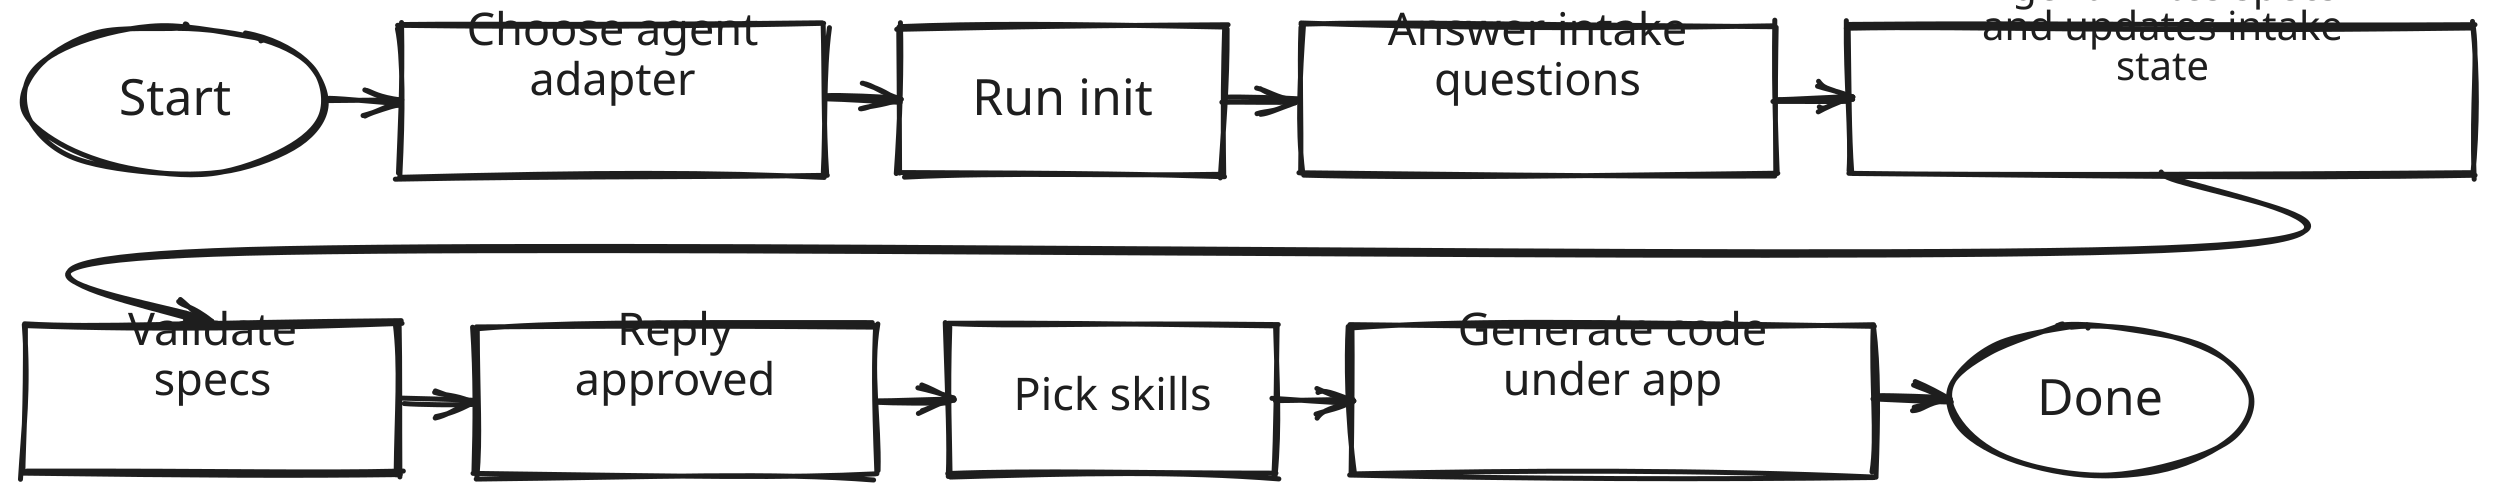
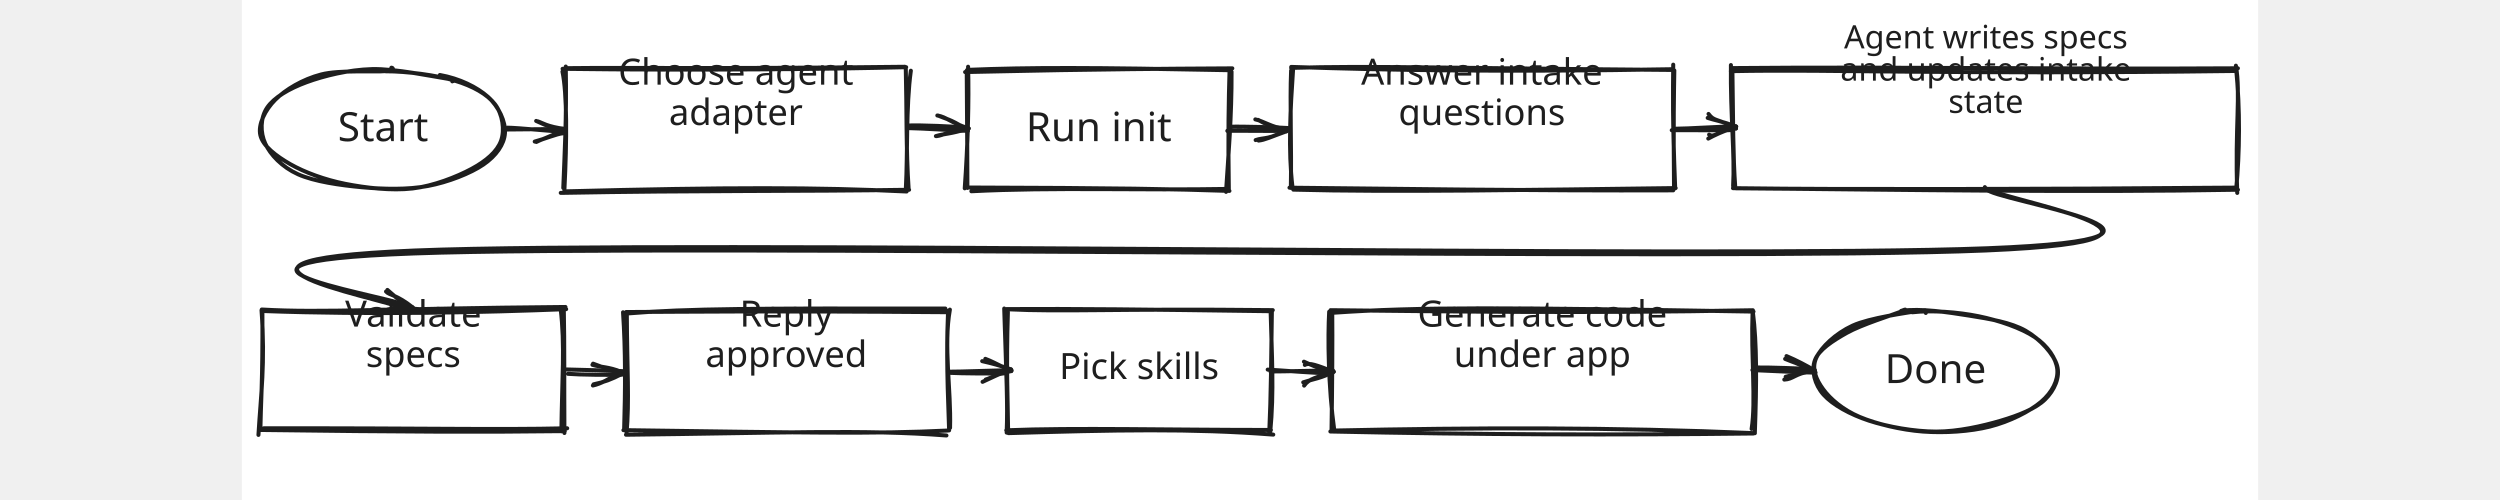
- <svg xmlns="http://www.w3.org/2000/svg" version="1.1" viewBox="0 0 1000 200" width="1000" height="200">
-   <rect x="0" y="0" width="100%" height="100%" fill="#ffffff" />
+ <svg xmlns="http://www.w3.org/2000/svg" version="1.1" viewBox="0 -24 1000 248" width="1000" height="200">
+   <rect x="0" y="-24" width="100%" height="100%" fill="#ffffff" />
  <defs>
    <style>
      @font-face {
        font-family: "Virgil";
        src: url("https://excalidraw.com/Virgil.woff2");
      }
      @font-face {
        font-family: "Cascadia";
        src: url("https://excalidraw.com/Cascadia.woff2");
      }
    </style>
  </defs>
-   <rect x="0" y="0" width="1000" height="200" fill="#ffffff" />
+   <rect x="0" y="-24" width="1000" height="248" fill="#ffffff" />
  <g stroke-linecap="round" transform="translate(10 10) rotate(0 60 30)">
    <path d="M70.94 1.37 C80.93 2.07, 92.67 5.75, 100.72 9.36 C108.77 12.96, 116.49 17.86, 119.26 22.99 C122.02 28.12, 120.93 34.86, 117.3 40.13 C113.66 45.4, 106.2 51.44, 97.44 54.6 C88.67 57.77, 75.73 58.9, 64.72 59.11 C53.71 59.33, 40.76 58.32, 31.39 55.91 C22.01 53.5, 13.83 49.08, 8.45 44.65 C3.07 40.22, -1.33 34.71, -0.89 29.31 C-0.46 23.92, 4.51 16.85, 11.06 12.29 C17.61 7.73, 27.25 3.82, 38.41 1.96 C49.56 0.1, 70.57 0.81, 77.98 1.15 C85.38 1.49, 83.22 3.4, 82.86 4 M75.47 0.32 C85.72 1.52, 97.39 5.53, 104.58 9.86 C111.77 14.18, 116.83 21.04, 118.63 26.28 C120.43 31.51, 119.87 36.47, 115.36 41.26 C110.86 46.05, 100.88 51.72, 91.59 55.02 C82.29 58.33, 70.06 61.14, 59.6 61.09 C49.15 61.04, 38.04 57.65, 28.87 54.74 C19.7 51.83, 9.18 48.18, 4.59 43.63 C0.01 39.07, -0.5 33.07, 1.35 27.4 C3.2 21.73, 8.84 14.16, 15.71 9.61 C22.57 5.05, 32.61 1.25, 42.57 0.06 C52.53 -1.13, 69.83 1.96, 75.48 2.47 C81.13 2.99, 76.5 2.73, 76.47 3.14" stroke="none" stroke-width="0" fill="#ffffff" />
    <path d="M88.17 3.19 C97.89 4.91, 106.64 9.24, 112.02 14.04 C117.4 18.84, 120.84 26.4, 120.46 32 C120.09 37.59, 116.14 43.24, 109.76 47.62 C103.37 51.99, 92.19 56.37, 82.17 58.25 C72.14 60.13, 60.35 59.85, 49.63 58.88 C38.91 57.91, 25.84 56.04, 17.83 52.44 C9.82 48.83, 4.13 42.74, 1.58 37.24 C-0.98 31.73, -0.93 24.5, 2.48 19.43 C5.89 14.35, 13.37 9.98, 22.04 6.79 C30.7 3.6, 42.92 0.59, 54.46 0.28 C66.01 -0.03, 84.66 3.93, 91.3 4.94 C97.95 5.96, 94.74 6.07, 94.34 6.36 M61.32 1.36 C71.59 1.32, 86.55 3.29, 95.58 6.01 C104.61 8.73, 111.66 12.71, 115.49 17.68 C119.31 22.65, 120.45 30.48, 118.52 35.83 C116.58 41.18, 111.18 45.83, 103.87 49.77 C96.56 53.71, 85.1 58.23, 74.65 59.47 C64.2 60.7, 51.3 59.18, 41.18 57.17 C31.07 55.16, 20.98 51.43, 13.97 47.42 C6.97 43.41, 0.38 38.41, -0.86 33.08 C-2.11 27.76, 1.49 20.5, 6.52 15.48 C11.54 10.46, 20.13 5.31, 29.29 2.94 C38.44 0.57, 55.66 1.81, 61.46 1.26 C67.26 0.71, 63.94 -0.84, 64.1 -0.34" stroke="#1e1e1e" stroke-width="2" fill="none" />
  </g>
  <g transform="translate(45 28) rotate(0 25 12)">
    <text x="25" y="18" font-family="Virgil, Segoe UI Emoji" font-size="20px" fill="#1e1e1e" text-anchor="middle" style="white-space: pre;" direction="ltr">Start</text>
  </g>
  <g stroke-linecap="round" transform="translate(160 10) rotate(0 85 30)">
    <path d="M-1.51 -1.54 L171.64 0.65 L170.2 60.54 L1.41 61.55" stroke="none" stroke-width="0" fill="#ffffff" />
    <path d="M0.98 -0.19 C36.37 -0.61, 70.29 0.27, 168.82 -0.88 M-0.96 0.13 C66.41 1.04, 133.73 0.23, 169.46 -0.68 M171.78 1.07 C169.32 18.96, 170.23 42.4, 169.33 58.91 M169.27 0.13 C169.77 19.11, 169.35 40.27, 170.69 59.95 M170.91 60.13 C116.84 60.99, 65.74 60.38, -1.87 61.67 M169.69 60.98 C126 58.82, 80.62 58.81, -0.17 60.93 M-0.05 59.97 C1.18 35.59, 1.28 12.4, -1.02 1.51 M-0.61 59.22 C0.02 42.13, 1.09 25.45, 0.62 -0.99" stroke="#1e1e1e" stroke-width="2" fill="none" />
  </g>
  <g transform="translate(180 22) rotate(0 65 20)">
    <text x="65" y="-4" font-family="Virgil, Segoe UI Emoji" font-size="18px" fill="#1e1e1e" text-anchor="middle" style="white-space: pre;" direction="ltr">Choose agent</text>
    <text x="65" y="16" font-family="Virgil, Segoe UI Emoji" font-size="18px" fill="#1e1e1e" text-anchor="middle" style="white-space: pre;" direction="ltr">adapter</text>
  </g>
  <g stroke-linecap="round" transform="translate(360 10) rotate(0 65 30)">
    <path d="M-0.71 1.31 L129.73 0.27 L130.71 61.01 L-0.74 60.61" stroke="none" stroke-width="0" fill="#ffffff" />
    <path d="M-1.31 1.74 C27.55 1.22, 52.81 0.31, 131.23 -0.1 M-0.26 0.66 C31.06 -0.62, 61.44 -0.57, 130.3 0.83 M130.85 1.57 C130.96 23.52, 129.26 43.32, 128.11 61.17 M129.87 0.53 C129.43 15.6, 129.06 32.74, 129.5 60.65 M129.01 59.71 C86.98 60.48, 42.53 58.78, 1.8 60.86 M129.8 60.69 C102.66 59.77, 73.89 59.22, -0.29 59.01 M-1.49 59.41 C0.03 38.11, 0.66 15.93, 0.17 -0.91 M-0.17 59.22 C-0.27 47.17, -0.19 34.35, -0.5 0.98" stroke="#1e1e1e" stroke-width="2" fill="none" />
  </g>
  <g transform="translate(385 28) rotate(0 40 12)">
    <text x="40" y="18" font-family="Virgil, Segoe UI Emoji" font-size="20px" fill="#1e1e1e" text-anchor="middle" style="white-space: pre;" direction="ltr">Run init</text>
  </g>
  <g stroke-linecap="round" transform="translate(520 10) rotate(0 95 30)">
    <path d="M0.09 0.15 L191.82 -0.1 L191.22 61.48 L1.11 59.68" stroke="none" stroke-width="0" fill="#ffffff" />
    <path d="M0.41 -0.33 C39.19 -1.51, 76.23 -0.2, 189.64 0.69 M0.44 -0.81 C52.29 0.9, 106.31 1.81, 189.14 0.33 M189.92 -1.93 C189.8 12.08, 189.49 24.24, 190.89 59.43 M190.46 0.93 C190.29 12.09, 189.97 25.21, 190.32 59.36 M191.12 59.28 C118.97 60.18, 51.03 61.4, 1.48 60.06 M189.91 60.41 C120.67 60.68, 49.84 59.59, -0.42 59.1 M1.07 58.84 C-1.12 40.64, 0.05 19.46, 1.35 0.68 M0.26 59.21 C0.64 38.21, -0.27 17.24, 0.39 0.96" stroke="#1e1e1e" stroke-width="2" fill="none" />
  </g>
  <g transform="translate(540 22) rotate(0 75 20)">
    <text x="75" y="-4" font-family="Virgil, Segoe UI Emoji" font-size="18px" fill="#1e1e1e" text-anchor="middle" style="white-space: pre;" direction="ltr">Answer intake</text>
    <text x="75" y="16" font-family="Virgil, Segoe UI Emoji" font-size="18px" fill="#1e1e1e" text-anchor="middle" style="white-space: pre;" direction="ltr">questions</text>
  </g>
  <g stroke-linecap="round" transform="translate(740 10) rotate(0 125 30)">
    <path d="M0.89 -1.01 L249.92 -0.48 L251.73 61.95 L-1.04 58.74" stroke="none" stroke-width="0" fill="#ffffff" />
    <path d="M-1.53 1.3 C50.88 0.23, 103.41 3.1, 248.41 1.2 M-0.7 -0.23 C80.65 -0.99, 161.42 0.45, 249.99 -0.13 M249 -1.43 C251.45 12.64, 248.51 29.16, 249.67 61.69 M249.06 -0.67 C251.16 20.58, 250.88 41.68, 249.13 60.06 M249.37 59.06 C151.08 59.89, 51.84 59.99, 0.94 59.39 M250.02 60.1 C170.38 61.52, 89.48 60.19, -0.44 59.33 M-0.37 58.28 C0.53 43.16, -1.76 22.98, -1.47 -1.73 M0.7 59.21 C-0.45 43.25, -0.35 26.14, -0.73 0.93" stroke="#1e1e1e" stroke-width="2" fill="none" />
  </g>
  <g transform="translate(755 18) rotate(0 110 24)">
    <text x="110" y="-18" font-family="Virgil, Segoe UI Emoji" font-size="16px" fill="#1e1e1e" text-anchor="middle" style="white-space: pre;" direction="ltr">Agent writes specs</text>
    <text x="110" y="-2" font-family="Virgil, Segoe UI Emoji" font-size="16px" fill="#1e1e1e" text-anchor="middle" style="white-space: pre;" direction="ltr">and updates intake</text>
    <text x="110" y="14" font-family="Virgil, Segoe UI Emoji" font-size="16px" fill="#1e1e1e" text-anchor="middle" style="white-space: pre;" direction="ltr">state</text>
  </g>
  <g stroke-linecap="round" transform="translate(10 130) rotate(0 75 30)">
    <path d="M1.69 1.84 L148.01 -0.86 L148.23 58.41 L0.81 61.81" stroke="none" stroke-width="0" fill="#ffffff" />
    <path d="M-0.16 -0.48 C29.73 1.28, 61.64 -0.99, 150.47 -1.74 M-0.15 0.24 C55.66 2.29, 109.88 0.92, 150.82 -0.66 M148.07 -0.93 C150.29 17.2, 148.74 34.08, 148.45 59.95 M149.65 -0.27 C150.02 17.06, 149.78 34.15, 149.95 60.77 M151.33 58.43 C114.35 59.27, 82.81 58.31, 0.82 58.44 M150.14 59.83 C109.49 60.36, 69.37 60.18, -0.66 59.26 M-1.81 61.72 C-0.62 41.69, 1.62 26.51, -0.28 -0.14 M-0.86 59.21 C-0.74 48.29, 0.37 35.03, 0.15 0.91" stroke="#1e1e1e" stroke-width="2" fill="none" />
  </g>
  <g transform="translate(35 142) rotate(0 50 20)">
    <text x="50" y="-4" font-family="Virgil, Segoe UI Emoji" font-size="18px" fill="#1e1e1e" text-anchor="middle" style="white-space: pre;" direction="ltr">Validate</text>
    <text x="50" y="16" font-family="Virgil, Segoe UI Emoji" font-size="18px" fill="#1e1e1e" text-anchor="middle" style="white-space: pre;" direction="ltr">specs</text>
  </g>
  <g stroke-linecap="round" transform="translate(190 130) rotate(0 80 30)">
    <path d="M-1.51 0.68 L160.1 -1.24 L158.74 58.88 L-1.34 60.87" stroke="none" stroke-width="0" fill="#ffffff" />
    <path d="M1.55 1.45 C31.14 -1.01, 64.61 -1.07, 158.88 -0.96 M0.55 0.77 C33.02 0.63, 67.03 0.12, 159.66 0.85 M161.14 -0.43 C157.93 17.76, 161.77 39, 161.23 58.21 M160.25 0.13 C159.68 13.55, 159.49 26.62, 160.76 59.47 M159.44 62 C119.11 58.86, 74.83 60.82, 0.49 61.63 M160.25 59.54 C124.31 61.32, 88.94 60.59, -0.78 59.35 M0.75 61.15 C2.23 44.22, 1.01 30.03, 0.9 1.45 M-0.43 59.2 C0.17 39.33, 0.3 19.93, -0.97 0.89" stroke="#1e1e1e" stroke-width="2" fill="none" />
  </g>
  <g transform="translate(210 142) rotate(0 60 20)">
    <text x="60" y="-4" font-family="Virgil, Segoe UI Emoji" font-size="18px" fill="#1e1e1e" text-anchor="middle" style="white-space: pre;" direction="ltr">Reply</text>
    <text x="60" y="16" font-family="Virgil, Segoe UI Emoji" font-size="18px" fill="#1e1e1e" text-anchor="middle" style="white-space: pre;" direction="ltr">approved</text>
  </g>
  <g stroke-linecap="round" transform="translate(380 130) rotate(0 65 30)">
    <path d="M-0.71 -0.48 L128.19 -1.62 L129.25 59.35 L0.51 59.94" stroke="none" stroke-width="0" fill="#ffffff" />
    <path d="M-0.73 -0.62 C28.36 0.81, 51.22 -1.03, 131.3 -0.17 M-0.75 -0.7 C33.21 -0.9, 65.81 -0.54, 130.5 0.36 M130.22 0.07 C130.78 22.32, 132 39.92, 130.02 60.47 M130.85 0.54 C130.54 22.04, 130.4 43.09, 129.57 60.18 M131.54 61.57 C90.91 58.41, 52.94 59.28, 0.17 60.83 M130.37 59.26 C81.1 59.29, 32.47 58.03, -0.9 59.43 M-0.69 60.59 C-0.12 46.74, -0.81 33.56, -1.91 -0.97 M0.01 59.2 C-0.12 44.37, -0.98 28.82, -0.09 0.86" stroke="#1e1e1e" stroke-width="2" fill="none" />
  </g>
  <g transform="translate(395 148) rotate(0 50 12)">
    <text x="50" y="16" font-family="Virgil, Segoe UI Emoji" font-size="18px" fill="#1e1e1e" text-anchor="middle" style="white-space: pre;" direction="ltr">Pick skills</text>
  </g>
  <g stroke-linecap="round" transform="translate(540 130) rotate(0 105 30)">
    <path d="M0.08 -1.63 L210.28 -1.99 L209.76 59.82 L-1.63 59" stroke="none" stroke-width="0" fill="#ffffff" />
    <path d="M0.87 1.15 C43.96 -1.86, 86.73 -1.53, 209.74 0.54 M-0.04 -0.15 C61.18 0.45, 123.96 1.52, 209.42 -0.12 M209.29 0.58 C208.42 22.88, 211.02 44.84, 208.8 58.74 M209.44 0.94 C211.4 16.53, 211.31 35.56, 210.39 60.88 M209.69 61.01 C142.93 61.83, 73.77 61.63, -0.14 60.02 M210.42 60.86 C141.04 57.84, 72.28 58.01, 0.86 59.57 M1.87 60.03 C-1.27 37.27, -1.42 13.08, -0.73 0.62 M0.44 59.19 C0.79 37.41, 0.94 13.72, 0.79 0.84" stroke="#1e1e1e" stroke-width="2" fill="none" />
  </g>
  <g transform="translate(570 142) rotate(0 75 20)">
    <text x="75" y="-4" font-family="Virgil, Segoe UI Emoji" font-size="18px" fill="#1e1e1e" text-anchor="middle" style="white-space: pre;" direction="ltr">Generate code</text>
    <text x="75" y="16" font-family="Virgil, Segoe UI Emoji" font-size="18px" fill="#1e1e1e" text-anchor="middle" style="white-space: pre;" direction="ltr">under app</text>
  </g>
  <g stroke-linecap="round" transform="translate(780 130) rotate(0 60 30)">
    <path d="M39.05 1.08 C48.44 -1.02, 62.42 0.13, 72.93 1.23 C83.44 2.32, 94.5 4.07, 102.11 7.62 C109.72 11.18, 116.14 16.98, 118.6 22.55 C121.06 28.11, 120.69 35.92, 116.88 41.01 C113.08 46.09, 104.51 49.84, 95.75 53.06 C87 56.29, 74.92 59.81, 64.33 60.33 C53.74 60.86, 41.52 58.71, 32.22 56.18 C22.92 53.65, 13.77 49.95, 8.52 45.15 C3.27 40.36, 0.07 32.87, 0.71 27.43 C1.34 21.98, 4.88 16.86, 12.33 12.46 C19.78 8.06, 38.86 3.07, 45.4 1.03 C51.95 -1.02, 51.41 -0.33, 51.6 0.19 M33.52 3.8 C42.51 1.37, 58.08 0.19, 69.02 0.51 C79.95 0.82, 91.18 2.44, 99.12 5.69 C107.07 8.93, 113.69 14.67, 116.69 20.01 C119.69 25.34, 120.16 32.49, 117.13 37.7 C114.11 42.91, 106.57 47.65, 98.52 51.28 C90.47 54.91, 79.19 58.52, 68.83 59.48 C58.46 60.44, 46.01 59.01, 36.34 57.04 C26.67 55.07, 16.65 52.32, 10.8 47.66 C4.95 43.01, 1.6 34.82, 1.23 29.09 C0.85 23.36, 2.95 17.45, 8.55 13.28 C14.15 9.11, 30.51 5.46, 34.83 4.06 C39.16 2.65, 34.33 4.42, 34.52 4.87" stroke="none" stroke-width="0" fill="#ffffff" />
    <path d="M48.49 0.89 C58.21 -0.22, 71.19 0.79, 81.31 2.84 C91.43 4.89, 102.69 8.79, 109.2 13.18 C115.72 17.58, 119.89 23.84, 120.42 29.2 C120.94 34.56, 117.94 40.61, 112.35 45.34 C106.76 50.07, 96.65 55.15, 86.89 57.6 C77.13 60.05, 64.53 60.85, 53.77 60.05 C43.01 59.24, 30.57 56.27, 22.32 52.77 C14.07 49.27, 7.86 43.93, 4.29 39.05 C0.71 34.17, -1.57 28.75, 0.86 23.49 C3.3 18.24, 10.41 11.4, 18.9 7.51 C27.38 3.62, 45.71 1.19, 51.76 0.15 C57.81 -0.9, 55.22 0.8, 55.19 1.23 M42.96 0.2 C52.46 -1.22, 66.42 0.9, 76.7 2.54 C86.99 4.18, 97.41 5.9, 104.68 10.04 C111.95 14.18, 118.71 21.7, 120.32 27.38 C121.93 33.06, 119 39.6, 114.33 44.15 C109.66 48.7, 101.29 52.03, 92.29 54.69 C83.28 57.34, 71.18 60.08, 60.31 60.07 C49.43 60.07, 36.32 57.7, 27.02 54.65 C17.72 51.6, 8.96 46.78, 4.5 41.77 C0.03 36.77, -1.71 29.72, 0.22 24.61 C2.15 19.49, 8.92 15.09, 16.08 11.07 C23.25 7.04, 38.7 2.21, 43.2 0.45 C47.7 -1.31, 42.48 0.02, 43.08 0.51" stroke="#1e1e1e" stroke-width="2" fill="none" />
  </g>
  <g transform="translate(810 148) rotate(0 30 12)">
    <text x="30" y="18" font-family="Virgil, Segoe UI Emoji" font-size="20px" fill="#1e1e1e" text-anchor="middle" style="white-space: pre;" direction="ltr">Done</text>
  </g>
  <g stroke-linecap="round">
    <g transform="translate(130 40) rotate(0 15 0)">
      <path d="M-0.35 0.25 C4.96 0.14, 25.6 0.08, 30.7 -0.09 M1.67 -0.67 C6.98 -0.63, 25.46 1.27, 30.12 1.4" stroke="#1e1e1e" stroke-width="2" fill="none" />
    </g>
    <g transform="translate(130 40) rotate(0 15 0)">
      <path d="M16.01 6.42 C18.52 5.07, 20.58 4.82, 30.52 0.04 M15.22 6.22 C20.59 4.8, 25.96 2.43, 29.38 2.06" stroke="#1e1e1e" stroke-width="2" fill="none" />
    </g>
    <g transform="translate(130 40) rotate(0 15 0)">
      <path d="M16.71 -3.82 C19.13 -3.08, 21.05 -1.23, 30.52 0.04 M15.93 -4.02 C21.04 -1.56, 26.15 -0.05, 29.38 2.06" stroke="#1e1e1e" stroke-width="2" fill="none" />
    </g>
  </g>
  <g stroke-linecap="round">
    <g transform="translate(330 40) rotate(0 15 0)">
      <path d="M1.09 -0.44 C6.3 -0.41, 25.3 0.83, 30.08 0.92 M0.21 -1.72 C5.36 -2.08, 24.39 -1.24, 29.17 -0.72" stroke="#1e1e1e" stroke-width="2" fill="none" />
    </g>
    <g transform="translate(330 40) rotate(0 15 0)">
      <path d="M14.2 3.51 C18.82 2.14, 20.71 2.72, 30.47 -0.29 M14.53 3.53 C18.11 3.07, 20.64 1.01, 28.75 -0.25" stroke="#1e1e1e" stroke-width="2" fill="none" />
    </g>
    <g transform="translate(330 40) rotate(0 15 0)">
      <path d="M14.91 -6.72 C19.45 -6, 21.19 -3.32, 30.47 -0.29 M15.25 -6.7 C18.77 -5.11, 21.16 -5.12, 28.75 -0.25" stroke="#1e1e1e" stroke-width="2" fill="none" />
    </g>
  </g>
  <g stroke-linecap="round">
    <g transform="translate(490 40) rotate(0 15 0)">
      <path d="M0.14 -1.13 C5.24 -1.37, 24.6 -0.82, 29.45 -0.47 M-1.25 0.9 C3.75 0.74, 22.72 1.12, 28.22 0.82" stroke="#1e1e1e" stroke-width="2" fill="none" />
    </g>
    <g transform="translate(490 40) rotate(0 15 0)">
      <path d="M12.8 5.48 C16.44 4.12, 21.06 5.29, 27.43 0.04 M14.25 5.73 C17.42 5.4, 19.9 4.06, 28.11 1.1" stroke="#1e1e1e" stroke-width="2" fill="none" />
    </g>
    <g transform="translate(490 40) rotate(0 15 0)">
      <path d="M12.64 -4.78 C16.39 -4.04, 21.05 -0.77, 27.43 0.04 M14.09 -4.53 C17.26 -2.59, 19.78 -1.65, 28.11 1.1" stroke="#1e1e1e" stroke-width="2" fill="none" />
    </g>
  </g>
  <g stroke-linecap="round">
    <g transform="translate(710 40) rotate(0 15 0)">
      <path d="M-0.82 0.59 C4.18 0.48, 23.5 0.73, 28.83 0.54 M0.95 -0.15 C6.4 -0.11, 25.92 -1.4, 30.93 -1.31" stroke="#1e1e1e" stroke-width="2" fill="none" />
    </g>
    <g transform="translate(710 40) rotate(0 15 0)">
      <path d="M17.72 2.76 C20.46 4.63, 21.88 0.59, 31.05 -0.29 M17.3 4.74 C20.02 3.24, 24.02 1.31, 31.14 -1.21" stroke="#1e1e1e" stroke-width="2" fill="none" />
    </g>
    <g transform="translate(710 40) rotate(0 15 0)">
      <path d="M17.43 -7.49 C20.32 -3.53, 21.81 -5.47, 31.05 -0.29 M17.01 -5.52 C19.85 -4.52, 23.92 -3.96, 31.14 -1.21" stroke="#1e1e1e" stroke-width="2" fill="none" />
    </g>
  </g>
  <g stroke-linecap="round">
    <g transform="translate(865 70) rotate(0 -390 30)">
      <path d="M0.62 -0.1 C0.92 4.93, 130.61 24.08, 0.61 29.14 C-129.38 34.2, -649.08 24.98, -779.35 30.26 C-909.62 35.54, -780.88 55.93, -781.01 60.82 M-0.51 -1.19 C-0.22 4.05, 129.86 24.75, -0.02 30.23 C-129.89 35.72, -649.56 26.97, -779.77 31.71 C-909.98 36.46, -780.98 54.02, -781.3 58.69" stroke="#1e1e1e" stroke-width="2" fill="none" />
    </g>
    <g transform="translate(865 70) rotate(0 -390 30)">
      <path d="M-796.39 60.46 C-794.26 60.23, -789.81 57.94, -780.28 58.5 M-795.69 59.66 C-791.55 59.74, -788.75 59.96, -780.78 58.6" stroke="#1e1e1e" stroke-width="2" fill="none" />
    </g>
    <g transform="translate(865 70) rotate(0 -390 30)">
      <path d="M-793.53 50.6 C-792.08 52.4, -788.2 52.13, -780.28 58.5 M-792.84 49.8 C-789.53 52.46, -787.48 55.29, -780.78 58.6" stroke="#1e1e1e" stroke-width="2" fill="none" />
    </g>
  </g>
  <g stroke-linecap="round">
    <g transform="translate(160 160) rotate(0 15 0)">
      <path d="M-0.33 -0.78 C4.86 -0.62, 24.91 -0.17, 29.99 0.15 M1.69 1.42 C6.82 1.87, 24.41 2.11, 29.04 1.77" stroke="#1e1e1e" stroke-width="2" fill="none" />
    </g>
    <g transform="translate(160 160) rotate(0 15 0)">
      <path d="M14.08 7.21 C18.15 6.33, 22.22 3.96, 27.96 0.38 M14.4 6.63 C19.38 5.62, 23.46 4.13, 28.37 1.5" stroke="#1e1e1e" stroke-width="2" fill="none" />
    </g>
    <g transform="translate(160 160) rotate(0 15 0)">
      <path d="M13.85 -3.05 C17.89 -1.83, 22.01 -2.09, 27.96 0.38 M14.16 -3.63 C19.21 -1.7, 23.36 -0.27, 28.37 1.5" stroke="#1e1e1e" stroke-width="2" fill="none" />
    </g>
  </g>
  <g stroke-linecap="round">
    <g transform="translate(350 160) rotate(0 15 0)">
      <path d="M1.11 0.93 C6.2 1.23, 24.61 1.38, 29.37 1.16 M0.23 0.37 C5.82 0.42, 27 -0.41, 31.75 -0.35" stroke="#1e1e1e" stroke-width="2" fill="none" />
    </g>
    <g transform="translate(350 160) rotate(0 15 0)">
      <path d="M18.91 4.24 C22.09 3.36, 22.99 1.84, 31.58 0.05 M17.35 5.39 C21.91 3.28, 26.03 1.26, 31.4 -0.81" stroke="#1e1e1e" stroke-width="2" fill="none" />
    </g>
    <g transform="translate(350 160) rotate(0 15 0)">
      <path d="M18.72 -6.02 C21.89 -4.8, 22.83 -4.23, 31.58 0.05 M17.16 -4.87 C21.86 -3.83, 26.04 -2.7, 31.4 -0.81" stroke="#1e1e1e" stroke-width="2" fill="none" />
    </g>
  </g>
  <g stroke-linecap="round">
    <g transform="translate(510 160) rotate(0 15 0)">
      <path d="M0.15 0.25 C5.54 0.28, 26.31 -0.27, 31.15 -0.23 M-1.22 -0.67 C4.2 -0.42, 25.33 1.35, 30.8 1.18" stroke="#1e1e1e" stroke-width="2" fill="none" />
    </g>
    <g transform="translate(510 160) rotate(0 15 0)">
      <path d="M16.85 7.27 C19.18 3.8, 22.96 3.25, 31.53 0.38 M16.4 5.64 C20.73 4.15, 26.47 3.33, 30.77 0.54" stroke="#1e1e1e" stroke-width="2" fill="none" />
    </g>
    <g transform="translate(510 160) rotate(0 15 0)">
      <path d="M17.19 -2.99 C19.42 -4.36, 23.12 -2.8, 31.53 0.38 M16.75 -4.61 C20.92 -2.74, 26.54 -0.19, 30.77 0.54" stroke="#1e1e1e" stroke-width="2" fill="none" />
    </g>
  </g>
  <g stroke-linecap="round">
    <g transform="translate(750 160) rotate(0 15 0)">
      <path d="M-0.8 -0.44 C4.48 -0.28, 25.22 0.88, 30.52 0.78 M0.98 -1.72 C6.24 -1.87, 24.88 -1.17, 29.85 -0.94" stroke="#1e1e1e" stroke-width="2" fill="none" />
    </g>
    <g transform="translate(750 160) rotate(0 15 0)">
      <path d="M15.01 4.28 C19.46 4.09, 20.06 1.39, 28.49 0.05 M15.69 2.88 C21.11 1.52, 25.4 0.21, 30.13 -0.27" stroke="#1e1e1e" stroke-width="2" fill="none" />
    </g>
    <g transform="translate(750 160) rotate(0 15 0)">
      <path d="M15.42 -5.98 C19.77 -4.07, 20.29 -4.67, 28.49 0.05 M16.1 -7.38 C21.41 -5.14, 25.56 -2.87, 30.13 -0.27" stroke="#1e1e1e" stroke-width="2" fill="none" />
    </g>
  </g>
</svg>
